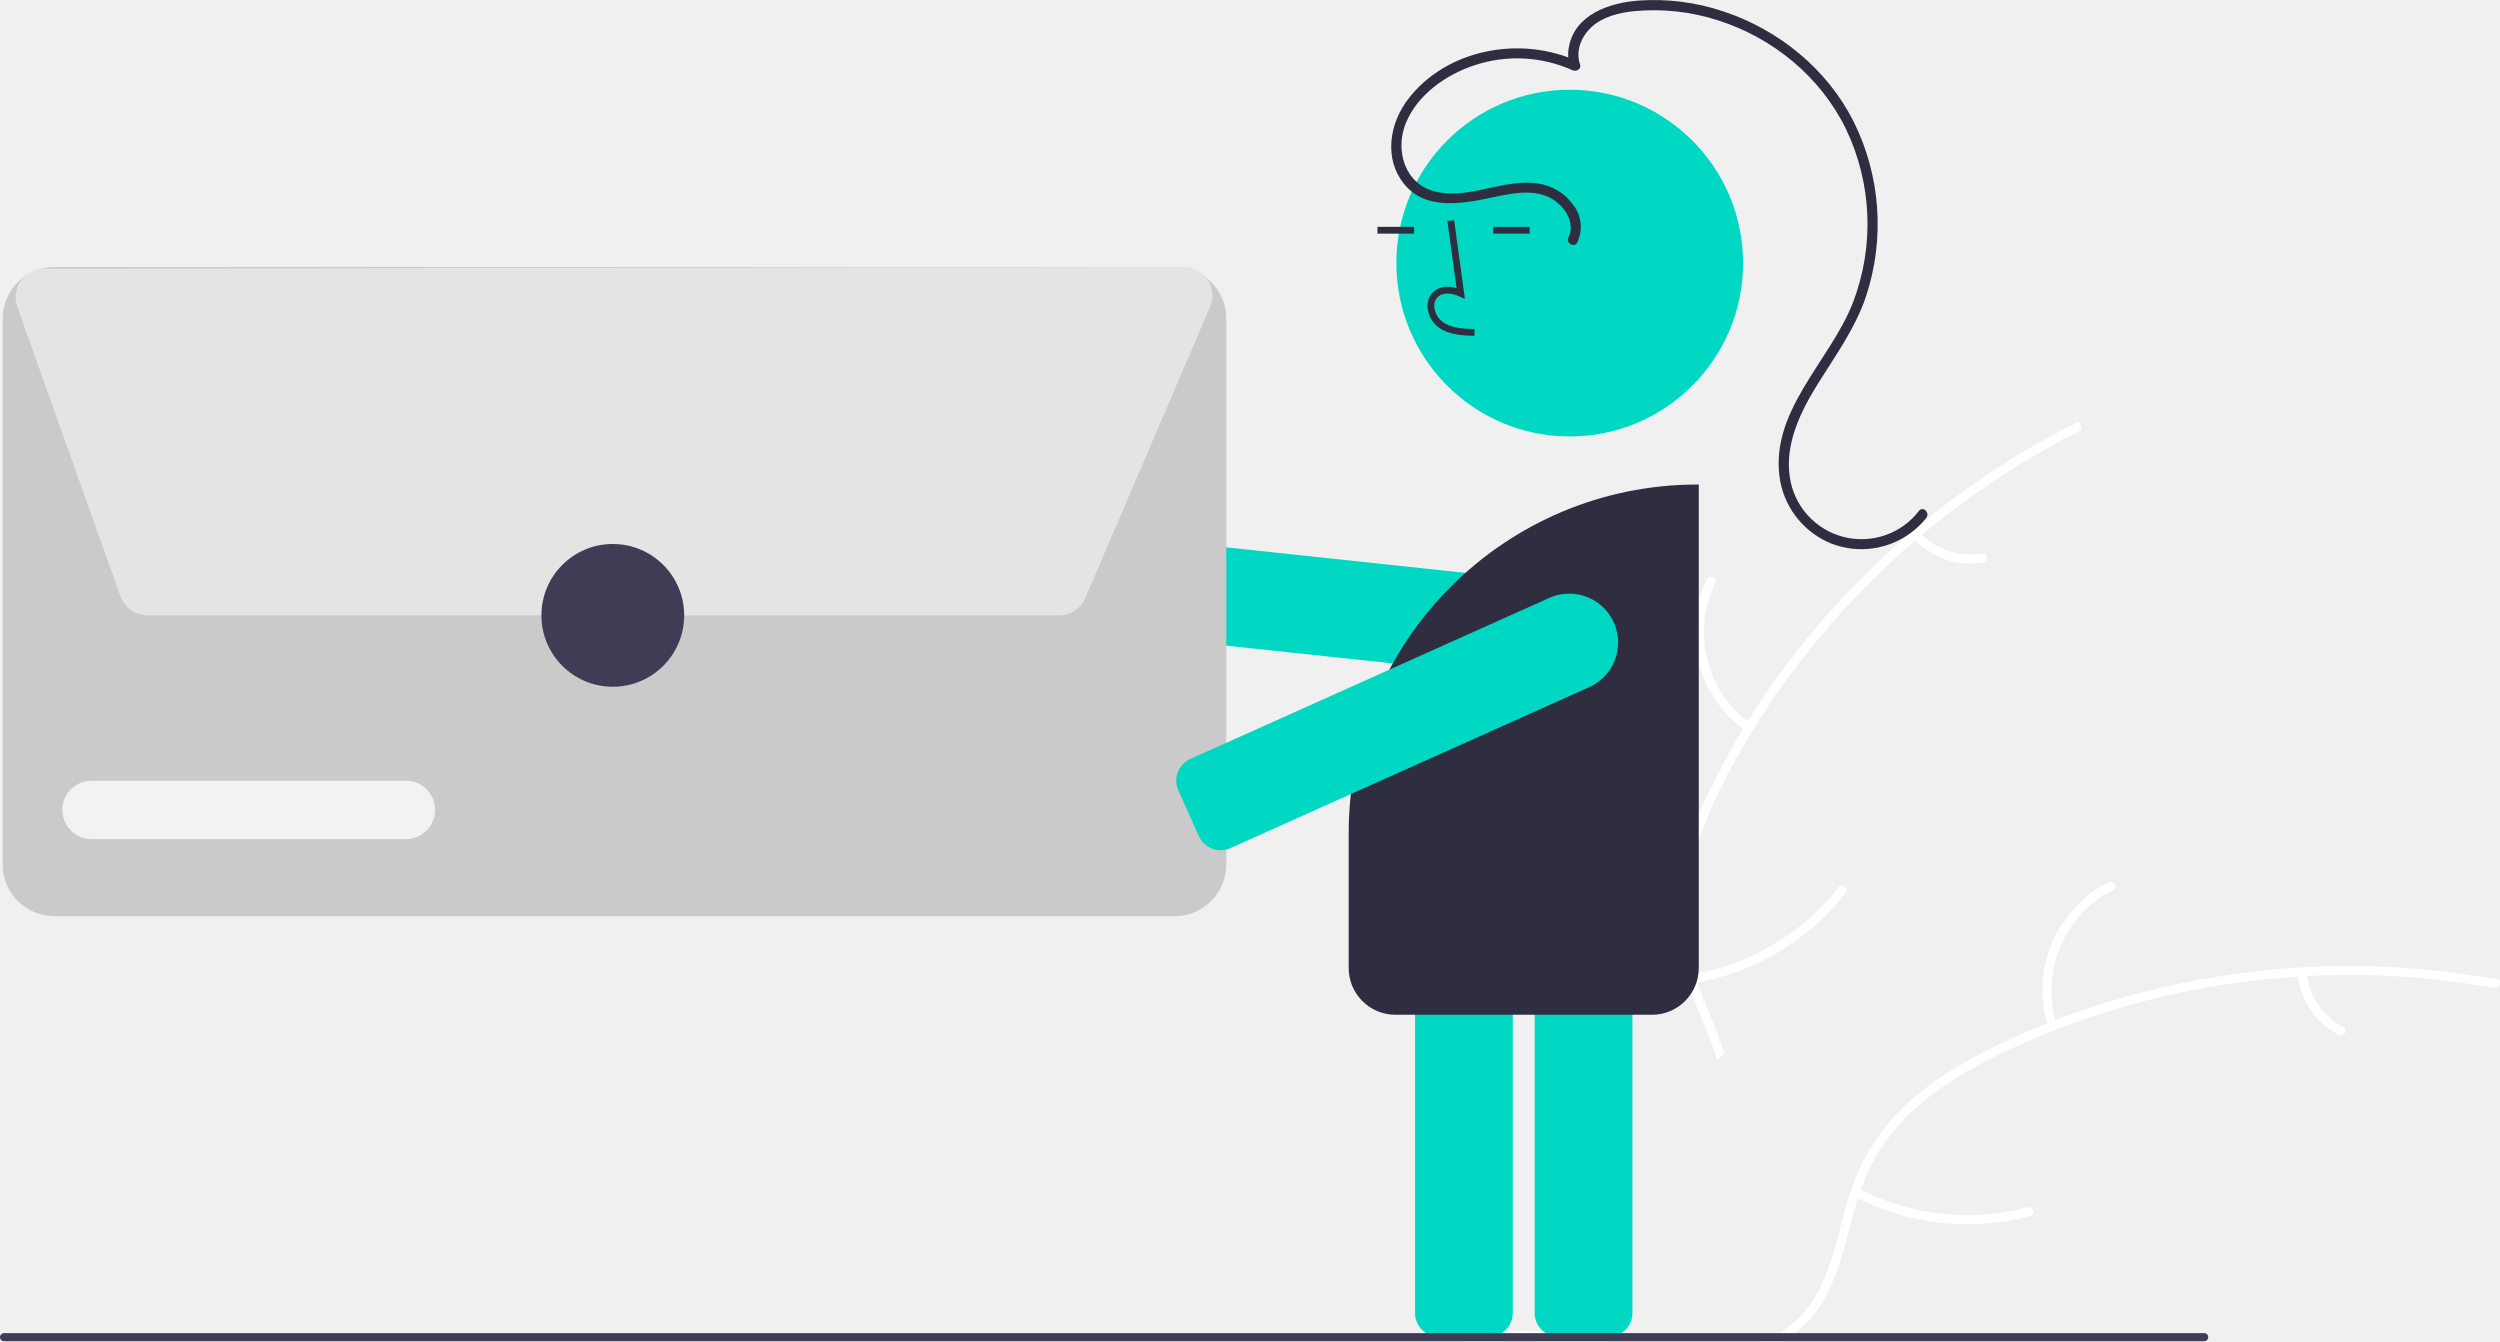
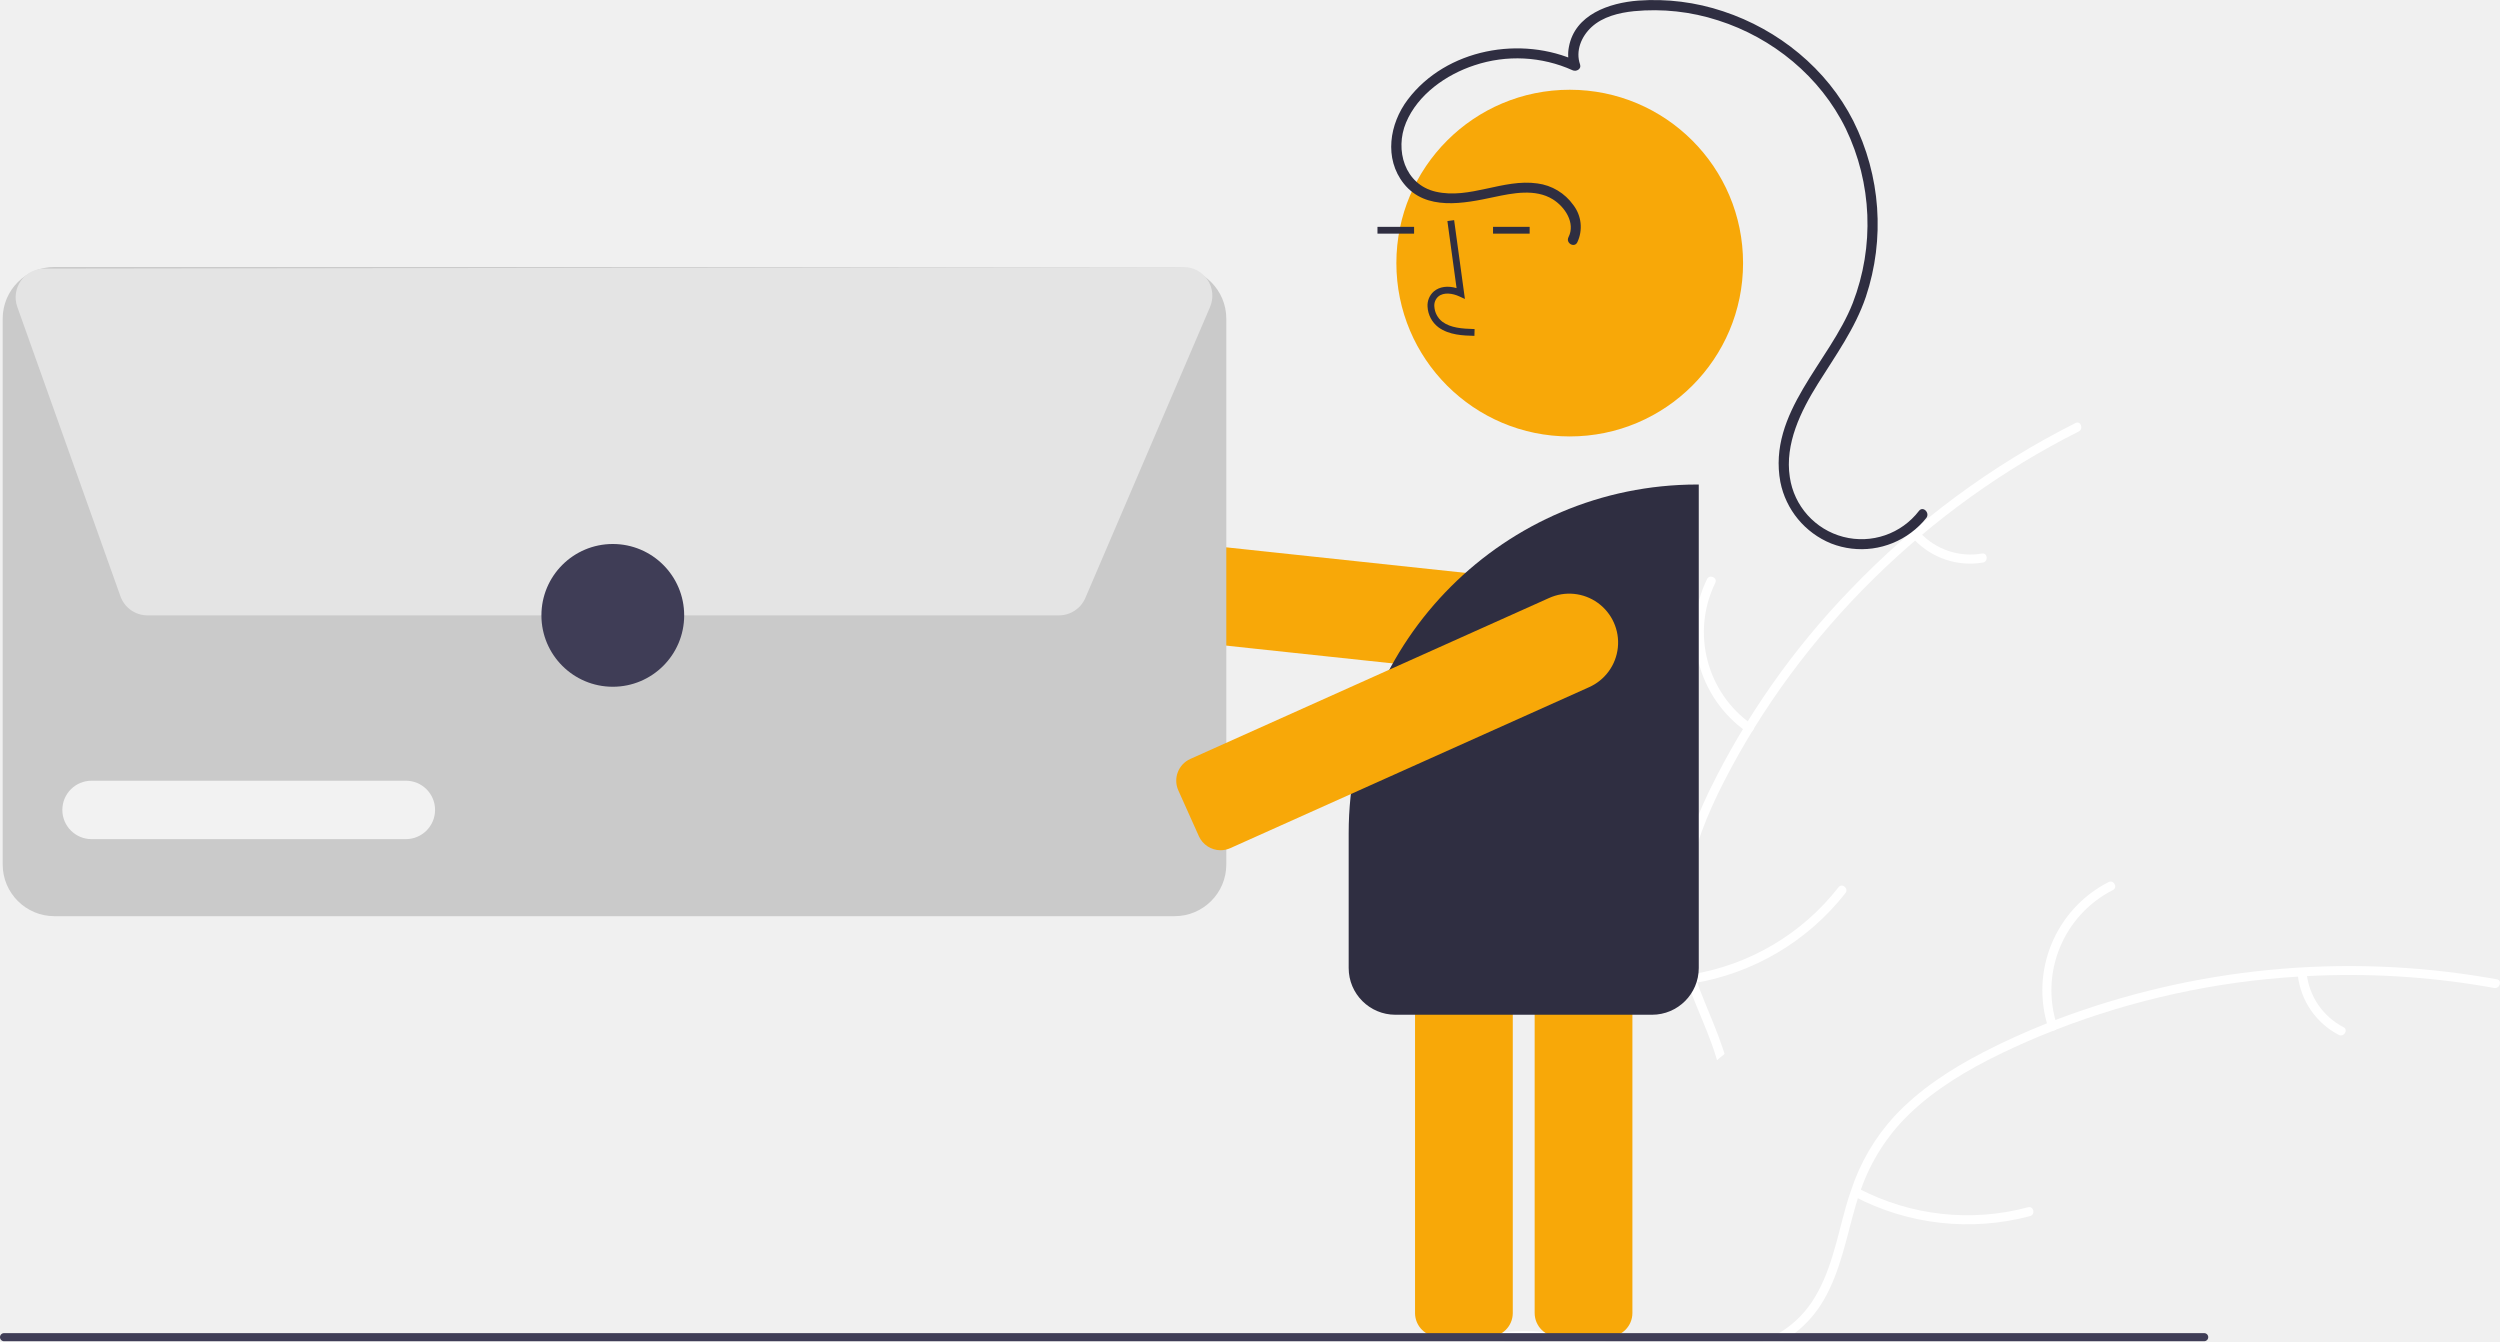
<svg xmlns="http://www.w3.org/2000/svg" data-name="Layer 1" width="735.52" height="394.618" viewBox="0 0 735.52 394.618">
  <path d="M843.68,378.389c-.71.79-1.41,1.58-2.1,2.38l-.01.01a270.642,270.642,0,0,0-25.76,34.77c-.6.95-1.19,1.91-1.77,2.87a280.854,280.854,0,0,0-36.5,96.59c-.01.06-.02.11-.03.17q-2.04,11.505-3.08,23.16-.825,9.045-1.02,18.14c-.56,25.38,1.47,53.66-15.04,72.94-6.2,7.24-14.45,12.3-23.47,15.49a72.139,72.139,0,0,1-8.3,2.38H682.48c-.6-.08-1.2-.17-1.81-.26-3.71-.55-7.41-1.16-11.11-1.77l-.21-.03-.53.17-3.22,1.05c0-.1-.01-.2-.01-.3-.01-.18-.02-.37-.02-.55q-.015-.345-.03-.69c-.01-.23-.02-.45-.02-.68-.02-.38-.04-.77-.04-1.16-2.14-59.42,3.94-120.89,32.4-173.02a191.854,191.854,0,0,1,36.65-47.45c29.1-27.41,66.64-45.21,106.11-44.31C841.65,378.309,842.66,378.339,843.68,378.389Z" transform="translate(-232.2402 -252.691)" fill="#f0f0f0" />
  <path d="M843.793,379.651c-44.286,22.27-81.745,58.832-104.364,103.024-4.89,9.554-9.019,19.672-10.713,30.323-1.694,10.656-.208,20.746,3.595,30.774,3.477,9.167,8.094,18.142,9.282,27.994,1.252,10.385-2.408,20.179-9.165,28.019-8.268,9.592-19.489,15.641-30.667,21.175-12.412,6.145-25.401,12.33-34.074,23.548-1.051,1.359-3.098-.351-2.049-1.708,15.089-19.517,41.424-23.592,59.461-39.415,8.417-7.384,14.659-17.348,14.055-28.887-.528-10.09-5.282-19.349-8.883-28.601-3.78-9.714-5.751-19.513-4.636-29.959,1.141-10.685,4.883-20.986,9.507-30.623a231.244,231.244,0,0,1,41.508-59.166,242.579,242.579,0,0,1,66.235-49.007c1.53-.769,2.427,1.745.907,2.509Z" transform="translate(-232.2402 -252.691)" fill="#fff" />
  <path d="M746.024,467.924a35.76,35.76,0,0,1-11.568-44.838c.755-1.542,3.186-.441,2.43,1.102A33.113,33.113,0,0,0,747.732,465.874c1.408.982-.308,3.026-1.708,2.049Z" transform="translate(-232.2402 -252.691)" fill="#fff" />
  <path d="M729.937,539.357a68.925,68.925,0,0,0,43.203-25.624c1.056-1.355,3.103.354,2.049,1.708a71.693,71.693,0,0,1-45.011,26.573c-1.698.273-1.93-2.385-.241-2.657Z" transform="translate(-232.2402 -252.691)" fill="#fff" />
  <path d="M797.147,409.416a20.242,20.242,0,0,0,18.201,6.137c1.694-.295,1.924,2.364.241,2.657a22.683,22.683,0,0,1-20.15-6.744,1.379,1.379,0,0,1-.171-1.879,1.341,1.341,0,0,1,1.879-.171Z" transform="translate(-232.2402 -252.691)" fill="#fff" />
  <path d="M966.71,542.279c-1.05.21-2.08.41-3.13.65-.01,0-.03.01-.04.01a267.165,267.165,0,0,0-41.46,12.23l-.01.01c-1.05.38-2.11.79-3.14,1.2h-.01a281.147,281.147,0,0,0-87.25,55.13c-.05.05-.1.09-.15.14-.01.02-.03.03-.04.04-.03.03-.07.06-.1.09a274.075,274.075,0,0,0-28,30.4q-1.065,1.35-2.13,2.73c-.62.79-1.23,1.58-1.85,2.38h-135c.22-.32.47-.65.69-.97,0-.01.01-.01.01-.02.16-.23.32-.45.45-.67.01-.01.02-.02.02-.03.05-.06.1-.13.14-.17.11-.19.24-.35.34-.52a.427.427,0,0,0,.06-.08c2.39-3.36,4.79-6.72,7.25-10.06v-.01a.18.18,0,0,0,.04-.05c.01-.02.01-.02.03-.03,18.79-25.58,39.87-49.81,63.97-70.07.72-.61,1.45-1.24,2.22-1.83a260.743,260.743,0,0,1,34.78-24.42c.01-.01.02-.01.03-.02q10.035-5.82,20.67-10.67a191.587,191.587,0,0,1,57.74-15.79c.07-.01.13-.01.2-.02.05-.01.1-.01.15-.02,39.67-4.3,80.27,4.11,111.17,28.54C965.15,541.009,965.92,541.629,966.71,542.279Z" transform="translate(-232.2402 -252.691)" fill="#f0f0f0" />
  <path d="M689.75,644.909c4.98.56,9.96,1.46,14.95,2.38h-18.2c-1.94-.16-3.88-.26-5.83-.26a54.108,54.108,0,0,0-6.23.26h-10.04c0,.01-.01.01-.01.02v-.02a1.243,1.243,0,0,1,.7-.97,1.092,1.092,0,0,1,.27-.11c.08-.02.15-.04.23-.06,1.08-.29,2.15-.54,3.23-.75.25-.05.49-.1.74-.14.72-.14,1.44-.25,2.15-.35A71.191,71.191,0,0,1,689.75,644.909Z" transform="translate(-232.2402 -252.691)" fill="#fff" />
  <path d="M966.04,543.359c-.82-.15-1.64-.29-2.46-.43a238.503,238.503,0,0,0-52.59-3.06q-1.335.06-2.67.15a236.642,236.642,0,0,0-71.23,15.61.031.031,0,0,1-.02.01,7.327,7.327,0,0,0-.73.29h-.01q-7.95,3.12-15.65,6.85c-9.65,4.69-19.04,10.28-26.81,17.77a57.035,57.035,0,0,0-14.15,22.16c-.31.83-.6,1.68-.88,2.53-.21.68-.42,1.36-.62,2.04-2.75,9.41-4.46,19.36-9.45,27.94a33.586,33.586,0,0,1-8.47,9.69,37.302,37.302,0,0,1-3.47,2.38h-5.93a36.095,36.095,0,0,0,4.73-2.38,30.012,30.012,0,0,0,9.55-8.98c5.65-8.37,7.43-18.63,10.13-28.18.46-1.62.95-3.2,1.5-4.76a59.827,59.827,0,0,1,12.83-21.95c7.35-7.85,16.54-13.82,26.03-18.73,6.1-3.15,12.38-6,18.79-8.55.83-.33,1.66-.66,2.5-.98a243.452,243.452,0,0,1,127.4-12.4c.83.13,1.65.28,2.47.43C968.51,541.119,967.71,543.659,966.04,543.359Z" transform="translate(-232.2402 -252.691)" fill="#fff" />
  <path d="M834.832,554.974A35.76,35.76,0,0,1,852.592,512.209c1.531-.777,2.809,1.565,1.277,2.343a33.113,33.113,0,0,0-16.439,39.814c.532,1.632-2.068,2.23-2.597.608Z" transform="translate(-232.2402 -252.691)" fill="#fff" />
  <path d="M778.98,602.324a68.925,68.925,0,0,0,49.923,5.552c1.659-.447,2.265,2.151.608,2.597a71.693,71.693,0,0,1-51.938-5.883c-1.52-.804-.105-3.066,1.407-2.266Z" transform="translate(-232.2402 -252.691)" fill="#fff" />
  <path d="M910.877,539.038a20.242,20.242,0,0,0,10.838,15.858c1.53.785.113,3.046-1.407,2.266a22.683,22.683,0,0,1-12.028-17.516,1.379,1.379,0,0,1,.995-1.603,1.341,1.341,0,0,1,1.603.995Z" transform="translate(-232.2402 -252.691)" fill="#fff" />
-   <path d="M691.287,453.053a14.618,14.618,0,0,1-1.553-.083L574.753,440.693a6.999,6.999,0,0,1-6.217-7.704l1.62-15.173.017.002a7.008,7.008,0,0,1,7.633-5.722l114.981,12.277a14.381,14.381,0,0,1-1.5,28.68Z" transform="translate(-232.2402 -252.691)" fill="#00d8c3" />
-   <path d="M705.506,645.989H690.747a7.008,7.008,0,0,1-7-7V515.974a7.008,7.008,0,0,1,7-7h14.76a7.008,7.008,0,0,1,7,7V638.989A7.008,7.008,0,0,1,705.506,645.989Z" transform="translate(-232.2402 -252.691)" fill="#00d8c3" />
-   <path d="M670.314,645.989H655.554a7.008,7.008,0,0,1-7-7V515.974a7.008,7.008,0,0,1,7-7H670.314a7.008,7.008,0,0,1,7,7V638.989A7.008,7.008,0,0,1,670.314,645.989Z" transform="translate(-232.2402 -252.691)" fill="#00d8c3" />
-   <circle cx="461.823" cy="77.405" r="51" fill="#00d8c3" />
+   <path d="M691.287,453.053a14.618,14.618,0,0,1-1.553-.083L574.753,440.693a6.999,6.999,0,0,1-6.217-7.704l1.62-15.173.017.002a7.008,7.008,0,0,1,7.633-5.722l114.981,12.277a14.381,14.381,0,0,1-1.5,28.68Z" transform="translate(-232.2402 -252.691)" fill="#F8A808" />
+   <path d="M705.506,645.989H690.747a7.008,7.008,0,0,1-7-7V515.974a7.008,7.008,0,0,1,7-7h14.76a7.008,7.008,0,0,1,7,7V638.989A7.008,7.008,0,0,1,705.506,645.989Z" transform="translate(-232.2402 -252.691)" fill="#F8A808" />
+   <path d="M670.314,645.989H655.554a7.008,7.008,0,0,1-7-7V515.974a7.008,7.008,0,0,1,7-7H670.314a7.008,7.008,0,0,1,7,7V638.989A7.008,7.008,0,0,1,670.314,645.989Z" transform="translate(-232.2402 -252.691)" fill="#F8A808" />
+   <circle cx="461.823" cy="77.405" r="51" fill="#F8A808" />
  <path d="M666.026,351.505c-3.306-.092-7.42-.207-10.59-2.522a8.133,8.133,0,0,1-3.2-6.073,5.471,5.471,0,0,1,1.86-4.493c1.656-1.399,4.073-1.727,6.678-.961l-2.699-19.726,1.981-.271,3.173,23.19-1.655-.759c-1.918-.88-4.552-1.328-6.188.055a3.515,3.515,0,0,0-1.153,2.896,6.147,6.147,0,0,0,2.381,4.528c2.467,1.802,5.746,2.034,9.466,2.138Z" transform="translate(-232.2402 -252.691)" fill="#2f2e41" />
  <rect x="405.264" y="66.74" width="10.772" height="2" fill="#2f2e41" />
  <rect x="439.264" y="66.74" width="10.772" height="2" fill="#2f2e41" />
  <path d="M577.83,522.239H248.231a15.218,15.218,0,0,1-15.201-15.201V346.44A15.218,15.218,0,0,1,248.231,331.239H577.83a15.218,15.218,0,0,1,15.201,15.201V507.038A15.218,15.218,0,0,1,577.83,522.239Z" transform="translate(-232.2402 -252.691)" fill="#cacaca" />
  <path d="M543.802,433.739H275.622a8.447,8.447,0,0,1-7.94-5.599L237.329,342.983a8.43,8.43,0,0,1,7.928-11.26l335.229-.468h.012a8.43,8.43,0,0,1,7.748,11.75l-.459-.197.459.197-36.696,85.625A8.419,8.419,0,0,1,543.802,433.739Z" transform="translate(-232.2402 -252.691)" fill="#e4e4e4" />
  <path d="M351.65,499.567H259.174a8.591,8.591,0,0,1,0-17.183h92.476a8.591,8.591,0,0,1,0,17.183Z" transform="translate(-232.2402 -252.691)" fill="#f2f2f2" />
  <path d="M718.294,551.239H642.767a13.752,13.752,0,0,1-13.736-13.736V497.739a102.616,102.616,0,0,1,102.5-102.5h.5V537.503A13.752,13.752,0,0,1,718.294,551.239Z" transform="translate(-232.2402 -252.691)" fill="#2f2e41" />
-   <path d="M591.343,502.837a7.017,7.017,0,0,1-6.389-4.139l-6.041-13.466a7.008,7.008,0,0,1,3.522-9.251l105.505-47.33a14.38,14.38,0,1,1,11.771,26.24L594.206,502.22A6.939,6.939,0,0,1,591.343,502.837Z" transform="translate(-232.2402 -252.691)" fill="#00d8c3" />
+   <path d="M591.343,502.837a7.017,7.017,0,0,1-6.389-4.139l-6.041-13.466a7.008,7.008,0,0,1,3.522-9.251l105.505-47.33a14.38,14.38,0,1,1,11.771,26.24L594.206,502.22A6.939,6.939,0,0,1,591.343,502.837Z" transform="translate(-232.2402 -252.691)" fill="#F8A808" />
  <path d="M696.289,324a10.578,10.578,0,0,0-1.169-10.998,15.414,15.414,0,0,0-10.549-6.342c-10.092-1.453-19.884,4.738-29.911,2.431-9.172-2.11-12.117-12.301-8.755-20.331,3.471-8.29,11.811-14.129,20.119-16.857a39.705,39.705,0,0,1,28.88,1.457c1.078.501,2.671-.345,2.204-1.694-1.385-3.99.361-8.224,3.354-10.994,3.333-3.086,8.117-4.241,12.514-4.692a61.288,61.288,0,0,1,24.721,2.7c16.128,5.129,30.099,16.575,37.576,31.837A64.652,64.652,0,0,1,777.35,341.821c-6.804,17.399-25.08,32.274-21.314,52.688a24.765,24.765,0,0,0,14.93,18.076,24.407,24.407,0,0,0,23.539-3.192,23.942,23.942,0,0,0,4.449-4.29c1.187-1.497-.922-3.634-2.121-2.121a21.32,21.32,0,0,1-38.013-9.899c-1.514-9.832,3.222-19.42,8.269-27.508,5.186-8.31,10.917-16.192,14.103-25.556a67.704,67.704,0,0,0-3.684-51.725c-7.788-15.375-22.018-26.893-38.297-32.275a64.284,64.284,0,0,0-25.012-3.15c-8.479.66-18.613,4.077-20.375,13.632a11.606,11.606,0,0,0,.389,5.961l2.204-1.694c-16.593-7.718-38.681-3.735-49.993,11.211-5.396,7.13-7.058,17.362-1.163,24.754,6.476,8.121,17.734,5.814,26.493,3.945,5.514-1.176,12.168-2.521,17.292.628,3.58,2.2,6.786,6.963,4.652,11.177-.87,1.718,1.717,3.239,2.59,1.514Z" transform="translate(-232.2402 -252.691)" fill="#2f2e41" />
  <path d="M881.92,646.099a1.187,1.187,0,0,1-1.19,1.19H233.43a1.19,1.19,0,0,1,0-2.38h647.3A1.187,1.187,0,0,1,881.92,646.099Z" transform="translate(-232.2402 -252.691)" fill="#3f3d56" />
  <circle cx="180.29" cy="181.048" r="21" fill="#3f3d56" />
</svg>
